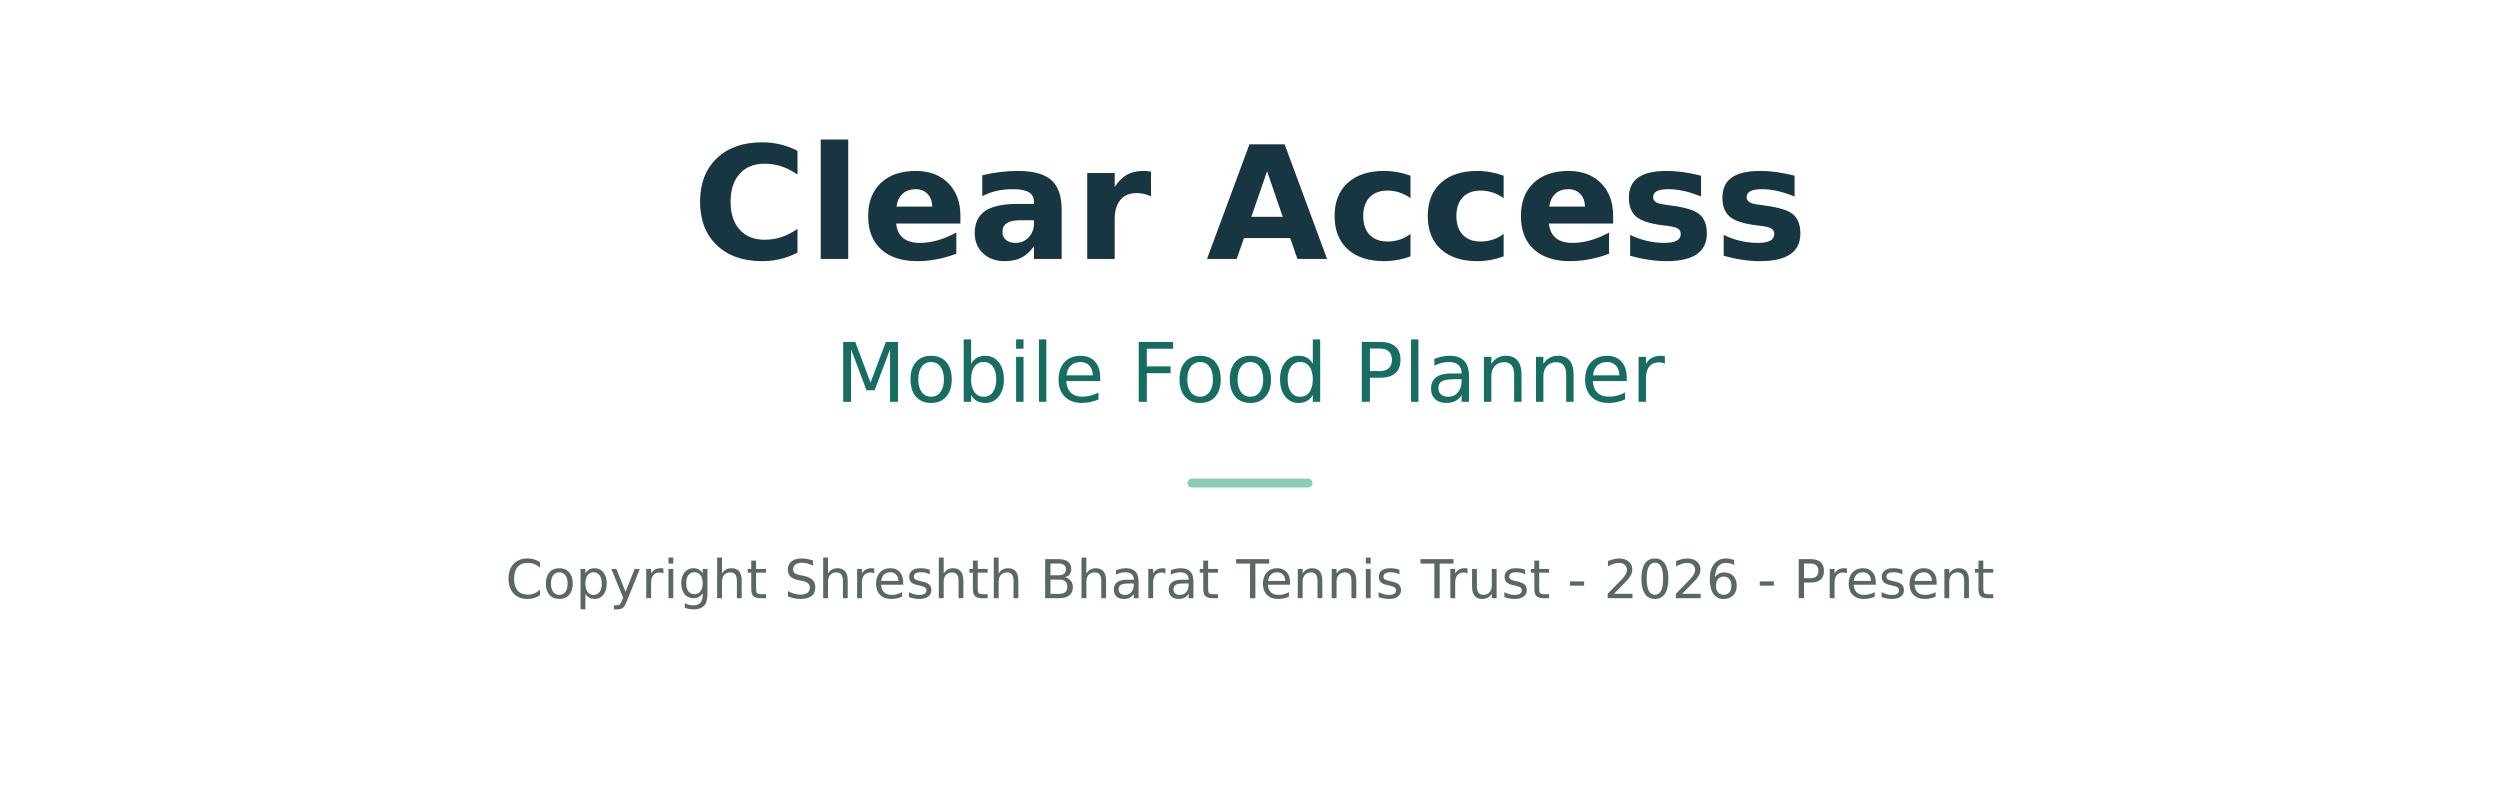
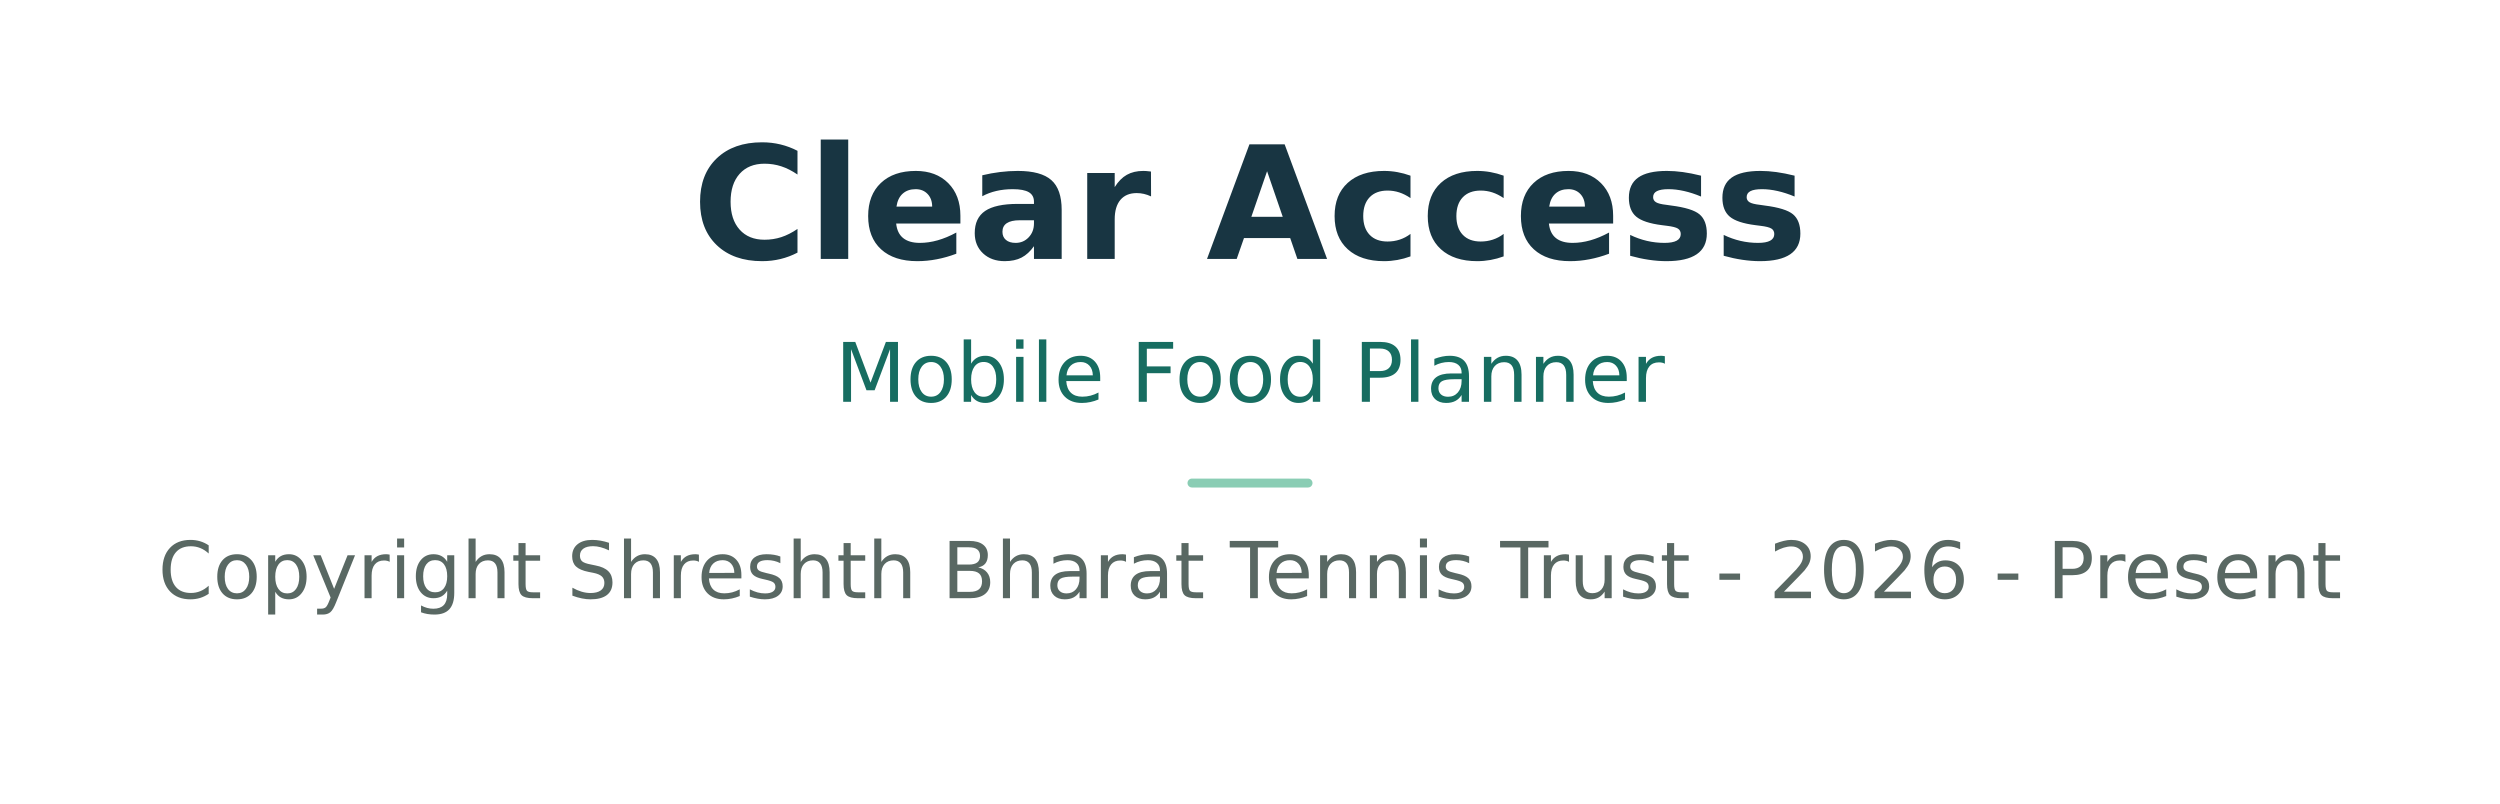
<svg xmlns="http://www.w3.org/2000/svg" width="1400" height="450" viewBox="0 0 1400 450">
  <text x="700" y="145" text-anchor="middle" font-family="DejaVu Sans, sans-serif" font-size="88" font-weight="700" fill="#183542">Clear Access</text>
  <text x="700" y="225" text-anchor="middle" font-family="DejaVu Sans, sans-serif" font-size="46" font-weight="500" fill="#176d61">Mobile Food Planner</text>
  <rect x="665" y="268" width="70" height="5" rx="2.5" fill="#8acdb4" />
-   <text x="700" y="335" text-anchor="middle" font-family="DejaVu Sans, sans-serif" font-size="30" font-weight="400" fill="#596863">Copyright Shreshth Bharat Tennis Trust - 2026 - Present</text>
+   <text x="700" y="335" text-anchor="middle" font-family="DejaVu Sans, sans-serif" font-size="44" font-weight="400" fill="#596863">Copyright Shreshth Bharat Tennis Trust - 2026 - Present</text>
</svg>
